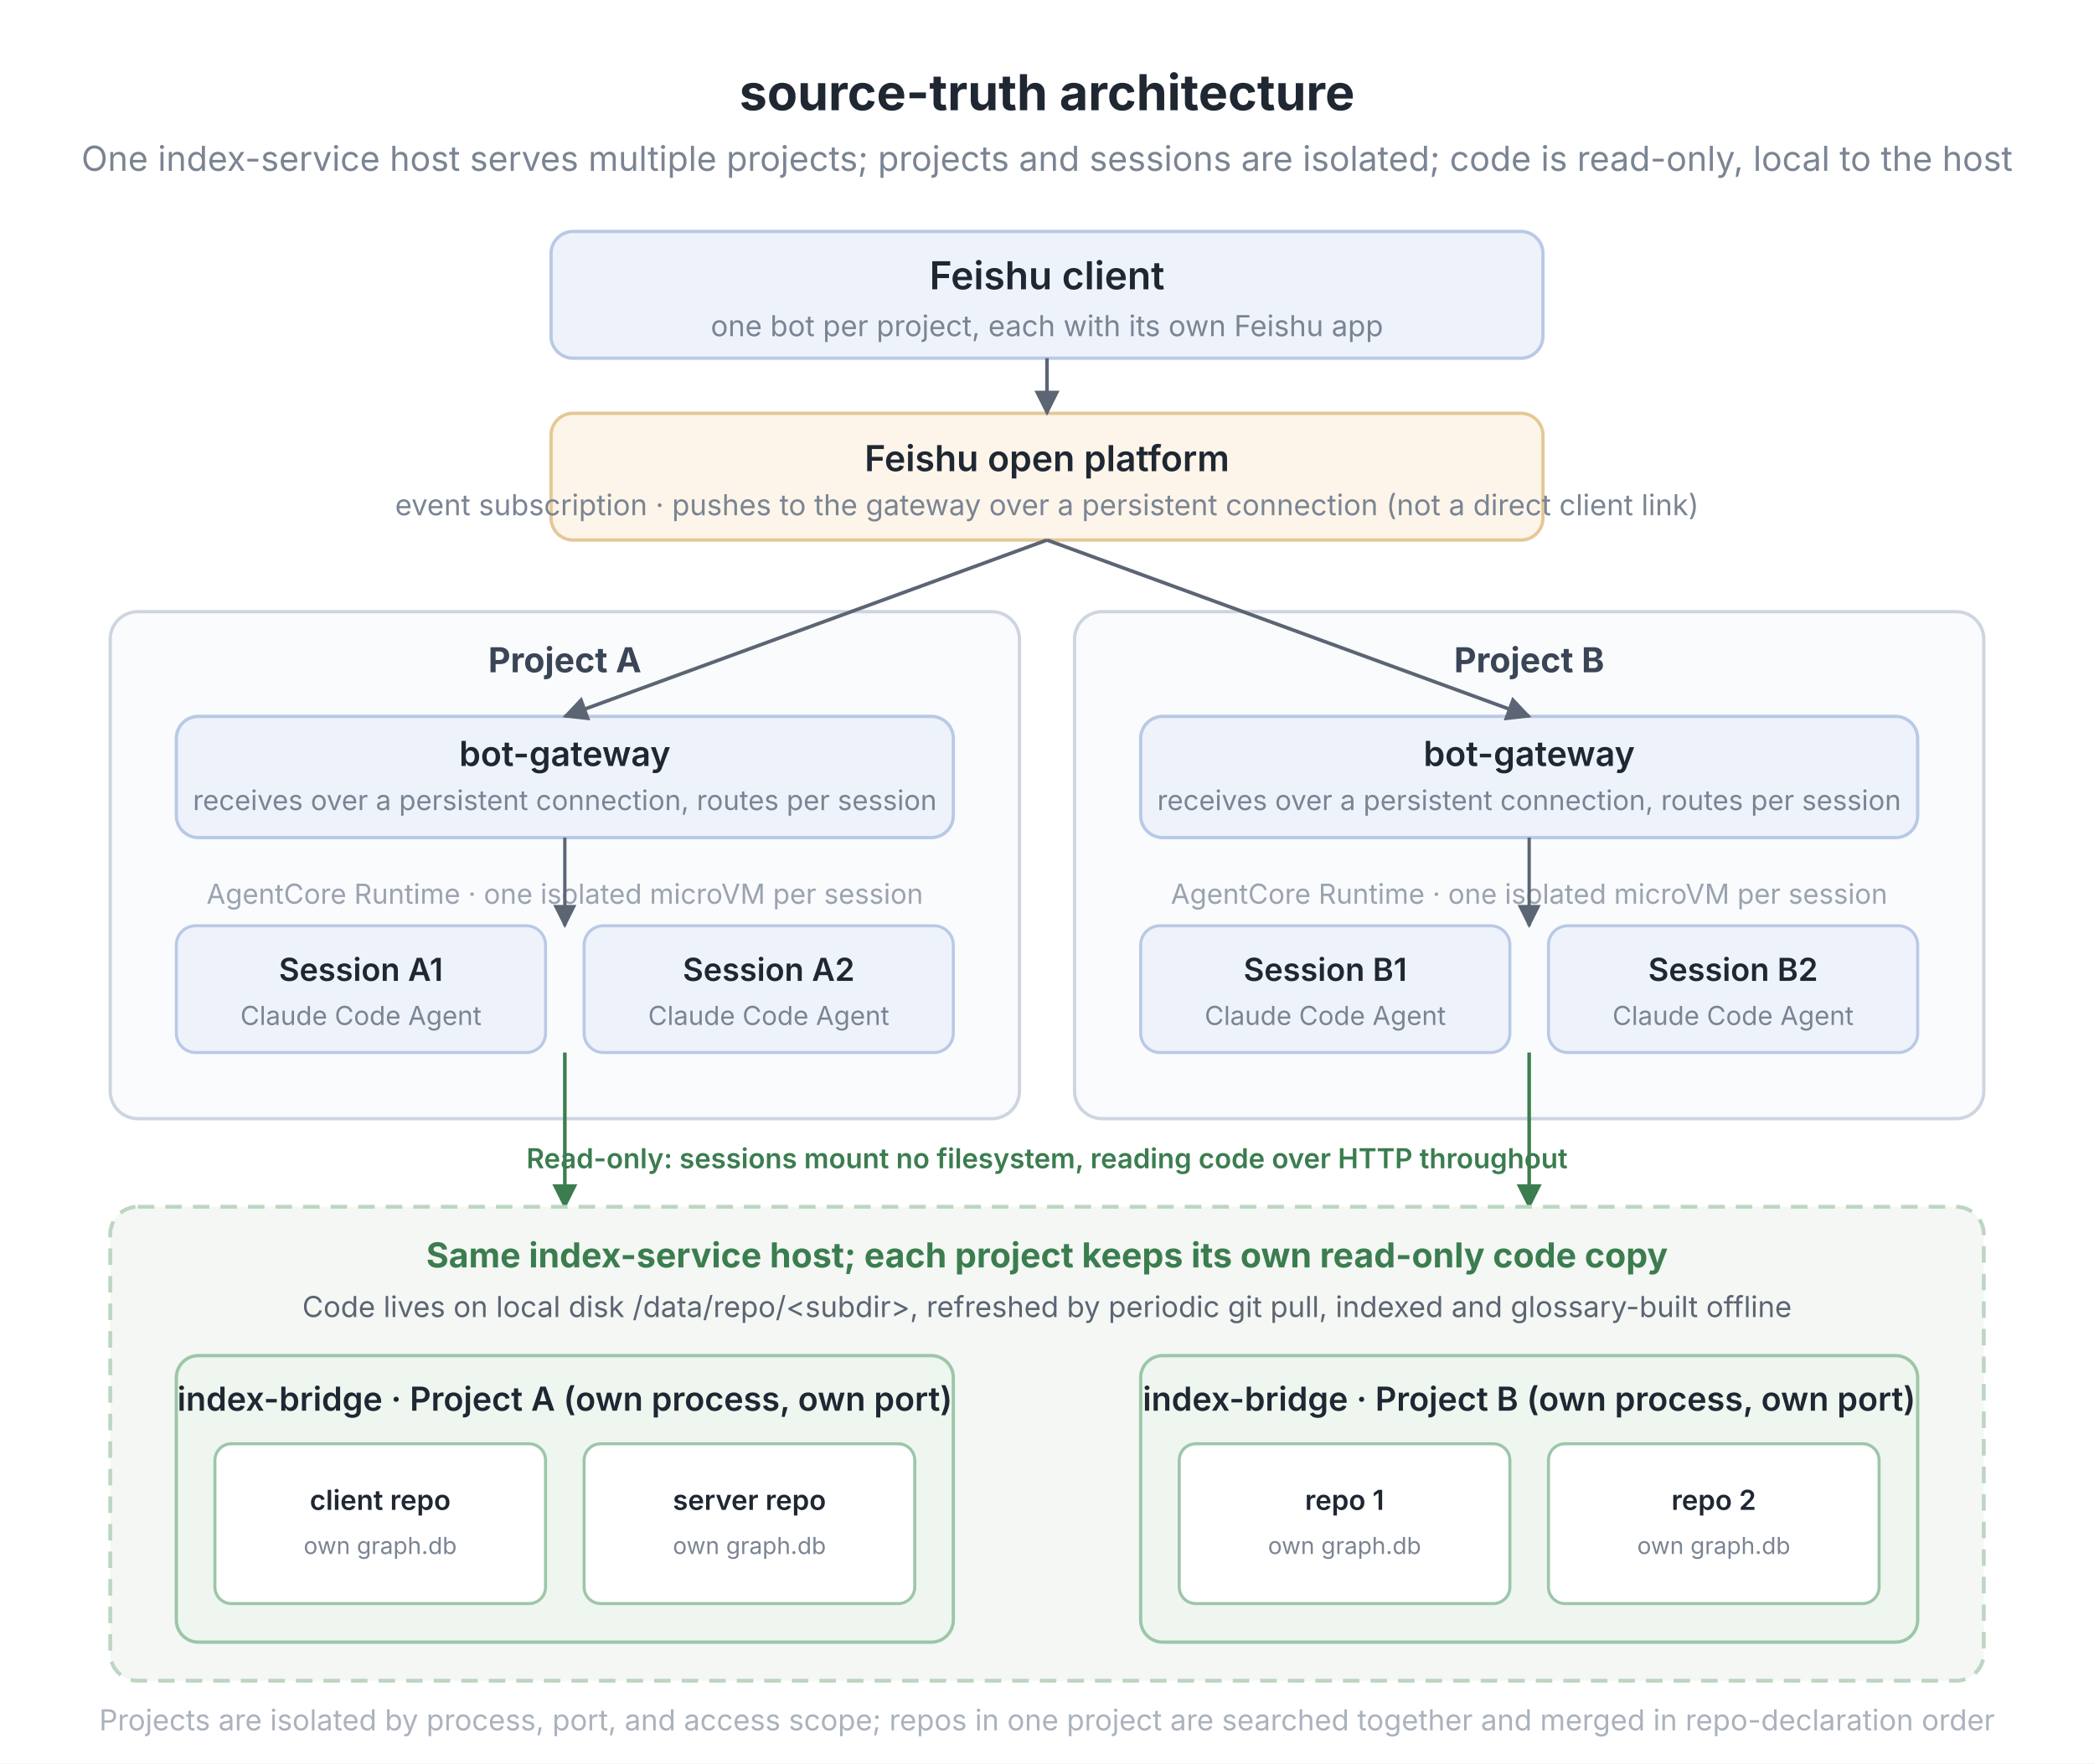
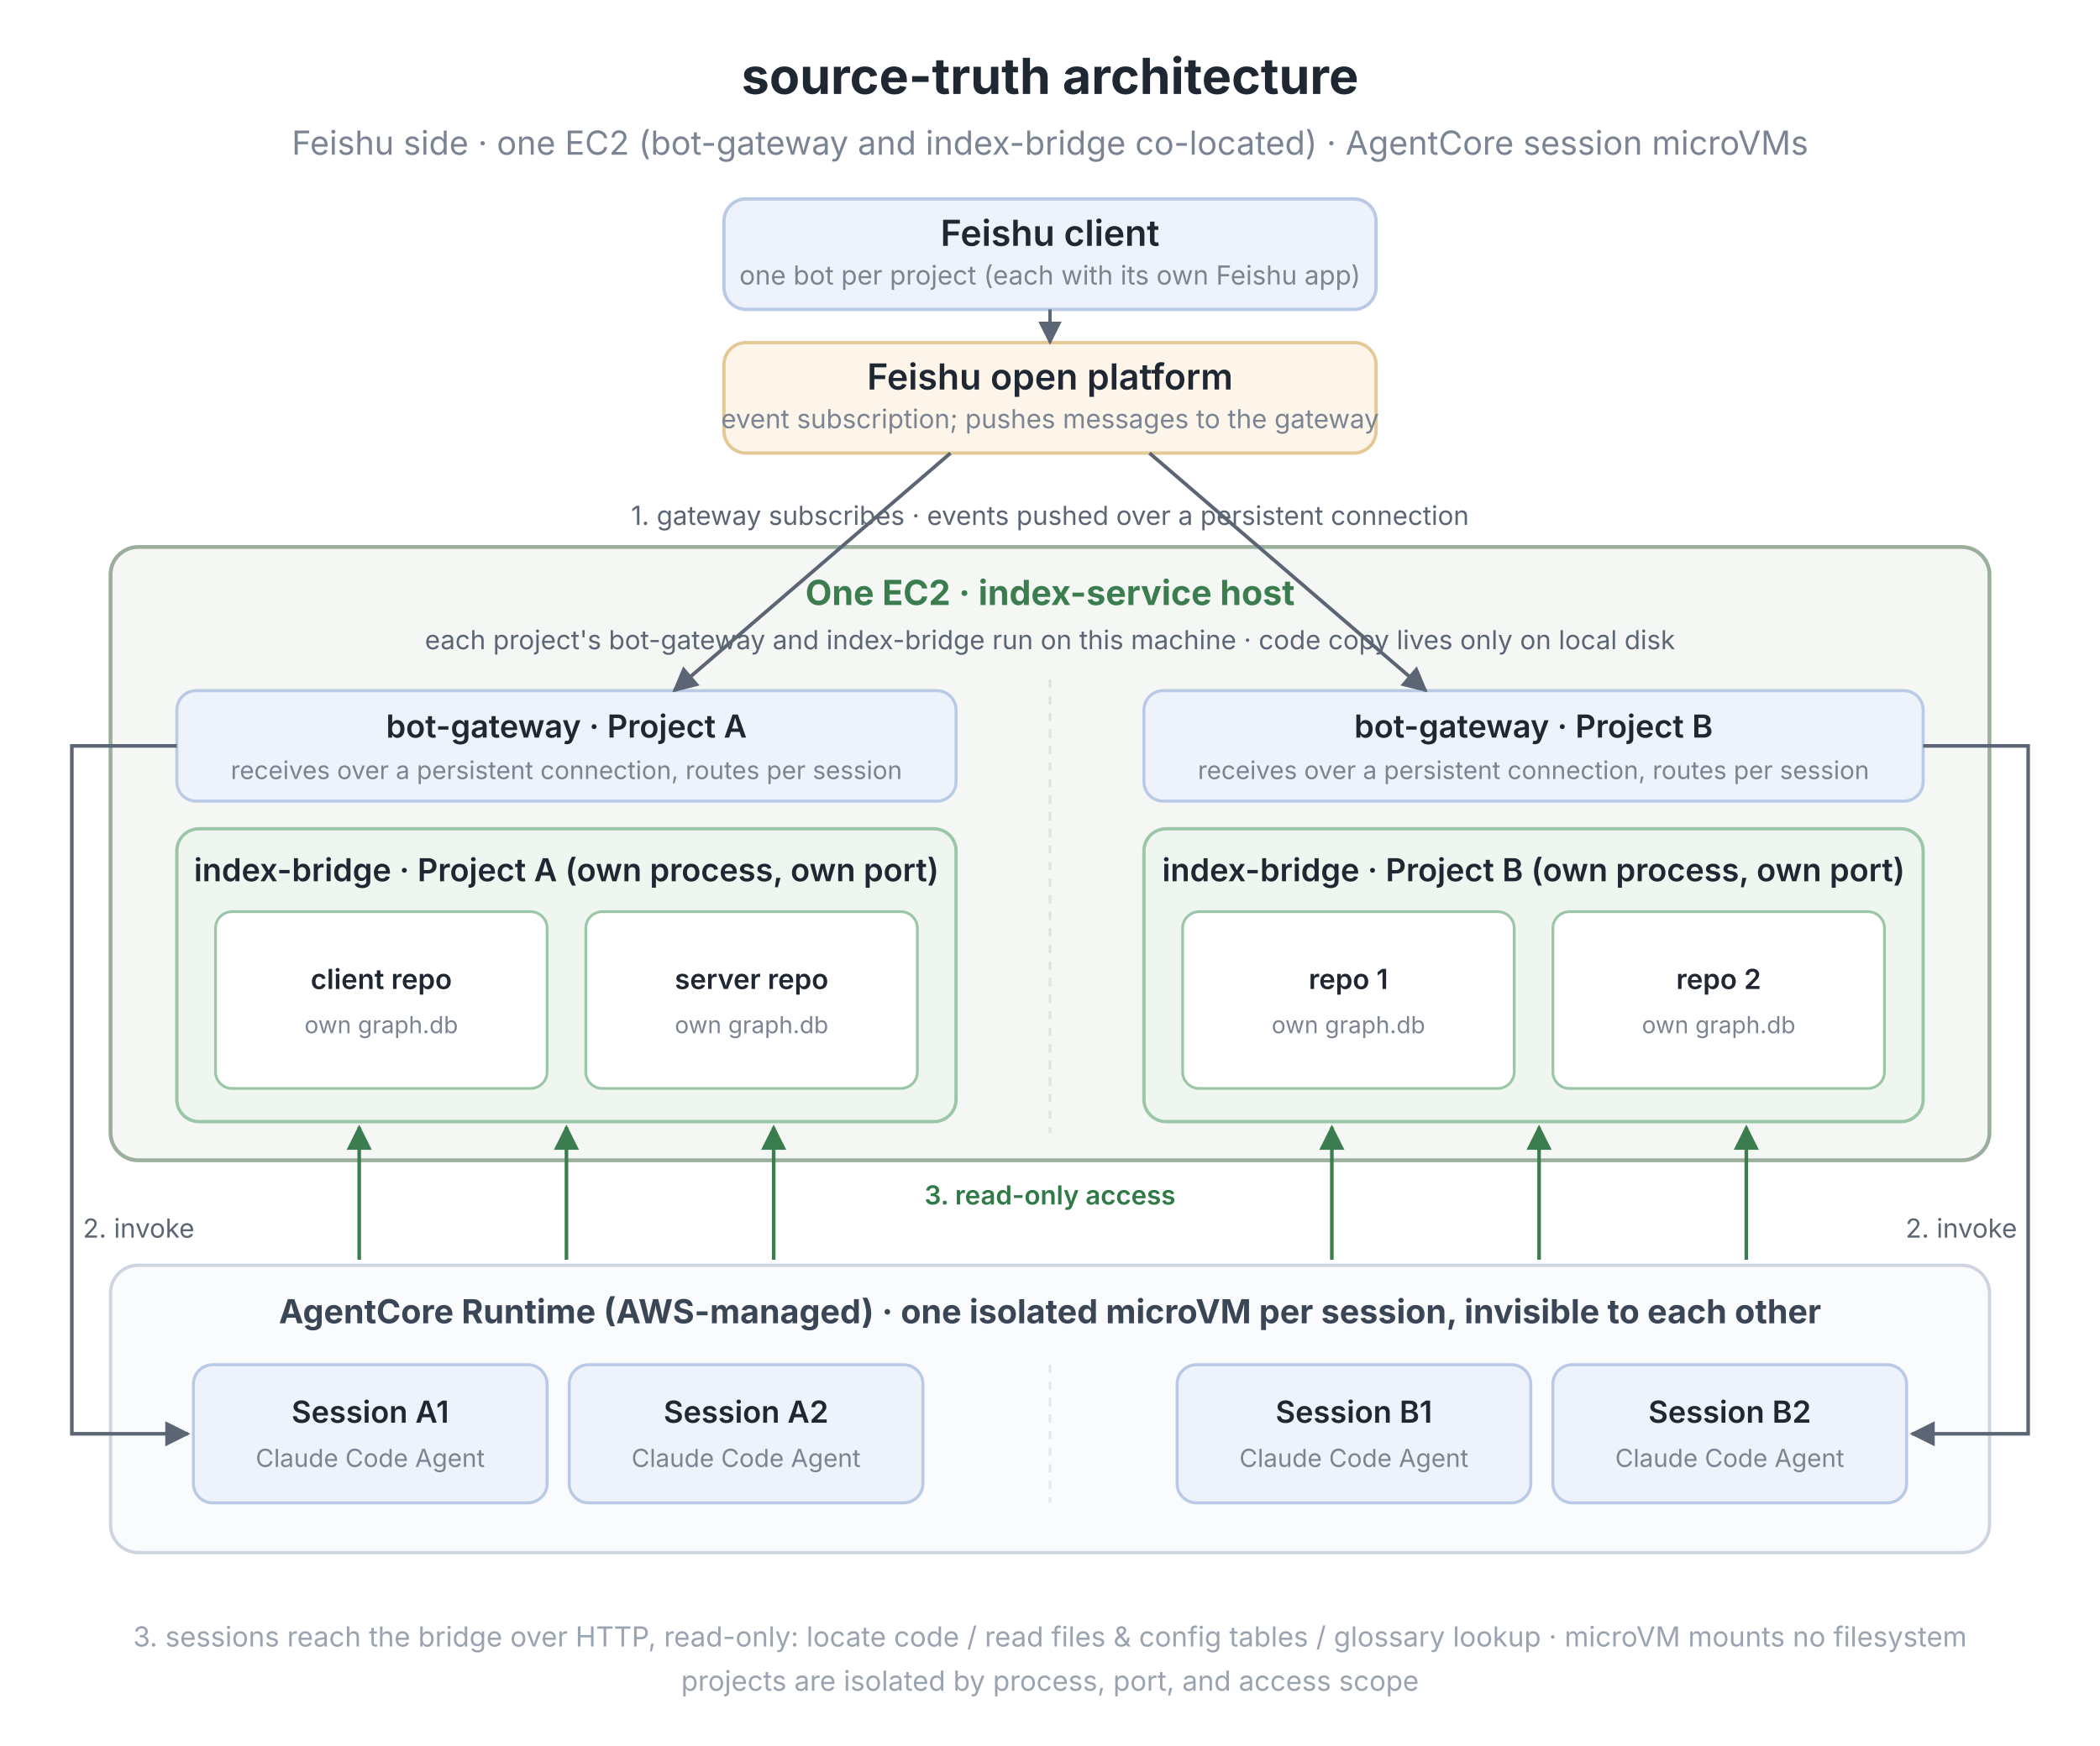
- <svg xmlns="http://www.w3.org/2000/svg" width="760" height="640" viewBox="0 0 760 640" font-family="-apple-system, BlinkMacSystemFont, 'Segoe UI', 'PingFang SC', 'Microsoft YaHei', sans-serif">
+ <svg xmlns="http://www.w3.org/2000/svg" width="760" height="632" viewBox="0 0 760 632" font-family="-apple-system, BlinkMacSystemFont, 'Segoe UI', 'PingFang SC', 'Microsoft YaHei', sans-serif">
  <defs>
    <marker id="arrow" viewBox="0 0 10 10" refX="9" refY="5" markerWidth="7" markerHeight="7" orient="auto-start-reverse">
      <path d="M0,0 L10,5 L0,10 z" fill="#5b6573" />
    </marker>
    <marker id="arrowgreen" viewBox="0 0 10 10" refX="9" refY="5" markerWidth="7" markerHeight="7" orient="auto-start-reverse">
      <path d="M0,0 L10,5 L0,10 z" fill="#3b7d4f" />
    </marker>
  </defs>
-   <rect x="0" y="0" width="760" height="640" fill="#ffffff" />
-   <text x="380" y="40" text-anchor="middle" font-size="18" font-weight="700" fill="#1f2733">source-truth architecture</text>
-   <text x="380" y="62" text-anchor="middle" font-size="12.5" fill="#7a8493">One index-service host serves multiple projects; projects and sessions are isolated; code is read-only, local to the host</text>
-   <rect x="200" y="84" width="360" height="46" rx="8" fill="#eef3fb" stroke="#b9c9e6" stroke-width="1.2" />
-   <text x="380" y="105" text-anchor="middle" font-size="14" font-weight="600" fill="#1f2733">Feishu client</text>
-   <text x="380" y="122" text-anchor="middle" font-size="10.5" fill="#7a8493">one bot per project, each with its own Feishu app</text>
-   <rect x="200" y="150" width="360" height="46" rx="8" fill="#fdf5e9" stroke="#e4c896" stroke-width="1.2" />
-   <text x="380" y="171" text-anchor="middle" font-size="13" font-weight="600" fill="#1f2733">Feishu open platform</text>
-   <text x="380" y="187" text-anchor="middle" font-size="10.5" fill="#7a8493">event subscription · pushes to the gateway over a persistent connection (not a direct client link)</text>
-   <rect x="40" y="222" width="330" height="184" rx="10" fill="#fafbfd" stroke="#cdd5e0" stroke-width="1.2" />
-   <text x="205" y="244" text-anchor="middle" font-size="12.5" font-weight="700" fill="#3a4556">Project A</text>
-   <rect x="390" y="222" width="330" height="184" rx="10" fill="#fafbfd" stroke="#cdd5e0" stroke-width="1.2" />
-   <text x="555" y="244" text-anchor="middle" font-size="12.5" font-weight="700" fill="#3a4556">Project B</text>
-   <rect x="64" y="260" width="282" height="44" rx="8" fill="#eef3fb" stroke="#b9c9e6" stroke-width="1.2" />
-   <text x="205" y="278" text-anchor="middle" font-size="12.5" font-weight="600" fill="#1f2733">bot-gateway</text>
-   <text x="205" y="294" text-anchor="middle" font-size="10" fill="#7a8493">receives over a persistent connection, routes per session</text>
-   <rect x="414" y="260" width="282" height="44" rx="8" fill="#eef3fb" stroke="#b9c9e6" stroke-width="1.2" />
-   <text x="555" y="278" text-anchor="middle" font-size="12.5" font-weight="600" fill="#1f2733">bot-gateway</text>
-   <text x="555" y="294" text-anchor="middle" font-size="10" fill="#7a8493">receives over a persistent connection, routes per session</text>
-   <text x="205" y="328" text-anchor="middle" font-size="10" fill="#9aa3b0">AgentCore Runtime · one isolated microVM per session</text>
-   <rect x="64" y="336" width="134" height="46" rx="7" fill="#eef3fb" stroke="#b9c9e6" stroke-width="1.1" />
-   <text x="131" y="356" text-anchor="middle" font-size="11.5" font-weight="600" fill="#1f2733">Session A1</text>
-   <text x="131" y="372" text-anchor="middle" font-size="9.5" fill="#7a8493">Claude Code Agent</text>
-   <rect x="212" y="336" width="134" height="46" rx="7" fill="#eef3fb" stroke="#b9c9e6" stroke-width="1.1" />
-   <text x="279" y="356" text-anchor="middle" font-size="11.5" font-weight="600" fill="#1f2733">Session A2</text>
-   <text x="279" y="372" text-anchor="middle" font-size="9.5" fill="#7a8493">Claude Code Agent</text>
-   <text x="555" y="328" text-anchor="middle" font-size="10" fill="#9aa3b0">AgentCore Runtime · one isolated microVM per session</text>
-   <rect x="414" y="336" width="134" height="46" rx="7" fill="#eef3fb" stroke="#b9c9e6" stroke-width="1.1" />
-   <text x="481" y="356" text-anchor="middle" font-size="11.5" font-weight="600" fill="#1f2733">Session B1</text>
-   <text x="481" y="372" text-anchor="middle" font-size="9.5" fill="#7a8493">Claude Code Agent</text>
-   <rect x="562" y="336" width="134" height="46" rx="7" fill="#eef3fb" stroke="#b9c9e6" stroke-width="1.1" />
-   <text x="629" y="356" text-anchor="middle" font-size="11.5" font-weight="600" fill="#1f2733">Session B2</text>
-   <text x="629" y="372" text-anchor="middle" font-size="9.5" fill="#7a8493">Claude Code Agent</text>
-   <line x1="380" y1="130" x2="380" y2="150" stroke="#5b6573" stroke-width="1.3" marker-end="url(#arrow)" />
-   <line x1="380" y1="196" x2="205" y2="260" stroke="#5b6573" stroke-width="1.3" marker-end="url(#arrow)" />
-   <line x1="380" y1="196" x2="555" y2="260" stroke="#5b6573" stroke-width="1.3" marker-end="url(#arrow)" />
-   <line x1="205" y1="304" x2="205" y2="336" stroke="#5b6573" stroke-width="1.2" marker-end="url(#arrow)" />
-   <line x1="555" y1="304" x2="555" y2="336" stroke="#5b6573" stroke-width="1.2" marker-end="url(#arrow)" />
-   <text x="380" y="424" text-anchor="middle" font-size="10" fill="#3b7d4f" font-weight="600">Read-only: sessions mount no filesystem, reading code over HTTP throughout</text>
-   <line x1="205" y1="382" x2="205" y2="438" stroke="#3b7d4f" stroke-width="1.3" marker-end="url(#arrowgreen)" />
-   <line x1="555" y1="382" x2="555" y2="438" stroke="#3b7d4f" stroke-width="1.3" marker-end="url(#arrowgreen)" />
-   <rect x="40" y="438" width="680" height="172" rx="10" fill="#f4f7f4" stroke="#bcd6c2" stroke-width="1.4" stroke-dasharray="6,4" />
-   <text x="380" y="460" text-anchor="middle" font-size="12.5" font-weight="700" fill="#3b7d4f">Same index-service host; each project keeps its own read-only code copy</text>
-   <text x="380" y="478" text-anchor="middle" font-size="10.5" fill="#5b6573">Code lives on local disk /data/repo/&lt;subdir&gt;, refreshed by periodic git pull, indexed and glossary-built offline</text>
-   <rect x="64" y="492" width="282" height="104" rx="8" fill="#eef6ef" stroke="#9cc6a8" stroke-width="1.2" />
-   <text x="205" y="512" text-anchor="middle" font-size="12" font-weight="600" fill="#1f2733">index-bridge · Project A (own process, own port)</text>
-   <rect x="78" y="524" width="120" height="58" rx="6" fill="#ffffff" stroke="#9cc6a8" stroke-width="1.1" />
-   <text x="138" y="548" text-anchor="middle" font-size="10" font-weight="600" fill="#1f2733">client repo</text>
-   <text x="138" y="564" text-anchor="middle" font-size="8.5" fill="#7a8493">own graph.db</text>
-   <rect x="212" y="524" width="120" height="58" rx="6" fill="#ffffff" stroke="#9cc6a8" stroke-width="1.1" />
-   <text x="272" y="548" text-anchor="middle" font-size="10" font-weight="600" fill="#1f2733">server repo</text>
-   <text x="272" y="564" text-anchor="middle" font-size="8.5" fill="#7a8493">own graph.db</text>
-   <rect x="414" y="492" width="282" height="104" rx="8" fill="#eef6ef" stroke="#9cc6a8" stroke-width="1.2" />
-   <text x="555" y="512" text-anchor="middle" font-size="12" font-weight="600" fill="#1f2733">index-bridge · Project B (own process, own port)</text>
-   <rect x="428" y="524" width="120" height="58" rx="6" fill="#ffffff" stroke="#9cc6a8" stroke-width="1.1" />
-   <text x="488" y="548" text-anchor="middle" font-size="10" font-weight="600" fill="#1f2733">repo 1</text>
-   <text x="488" y="564" text-anchor="middle" font-size="8.5" fill="#7a8493">own graph.db</text>
-   <rect x="562" y="524" width="120" height="58" rx="6" fill="#ffffff" stroke="#9cc6a8" stroke-width="1.1" />
-   <text x="622" y="548" text-anchor="middle" font-size="10" font-weight="600" fill="#1f2733">repo 2</text>
-   <text x="622" y="564" text-anchor="middle" font-size="8.5" fill="#7a8493">own graph.db</text>
-   <text x="380" y="628" text-anchor="middle" font-size="10.5" fill="#aab2bd">Projects are isolated by process, port, and access scope; repos in one project are searched together and merged in repo-declaration order</text>
+   <rect x="0" y="0" width="760" height="632" fill="#ffffff" />
+   <text x="380" y="34" text-anchor="middle" font-size="18" font-weight="700" fill="#1f2733">source-truth architecture</text>
+   <text x="380" y="56" text-anchor="middle" font-size="12" fill="#7a8493">Feishu side · one EC2 (bot-gateway and index-bridge co-located) · AgentCore session microVMs</text>
+   <rect x="262" y="72" width="236" height="40" rx="8" fill="#eef3fb" stroke="#b9c9e6" stroke-width="1.2" />
+   <text x="380" y="89" text-anchor="middle" font-size="13" font-weight="600" fill="#1f2733">Feishu client</text>
+   <text x="380" y="103" text-anchor="middle" font-size="9.5" fill="#7a8493">one bot per project (each with its own Feishu app)</text>
+   <rect x="262" y="124" width="236" height="40" rx="8" fill="#fdf5e9" stroke="#e4c896" stroke-width="1.2" />
+   <text x="380" y="141" text-anchor="middle" font-size="13" font-weight="600" fill="#1f2733">Feishu open platform</text>
+   <text x="380" y="155" text-anchor="middle" font-size="9.5" fill="#7a8493">event subscription; pushes messages to the gateway</text>
+   <line x1="380" y1="112" x2="380" y2="124" stroke="#5b6573" stroke-width="1.2" marker-end="url(#arrow)" />
+   <rect x="40" y="198" width="680" height="222" rx="10" fill="#f4f7f4" stroke="#9cae9c" stroke-width="1.4" />
+   <text x="380" y="219" text-anchor="middle" font-size="12.5" font-weight="700" fill="#3b7d4f">One EC2 · index-service host</text>
+   <text x="380" y="235" text-anchor="middle" font-size="9.5" fill="#5b6573">each project's bot-gateway and index-bridge run on this machine · code copy lives only on local disk</text>
+   <line x1="380" y1="246" x2="380" y2="410" stroke="#dde5dd" stroke-width="1" stroke-dasharray="3,3" />
+   <rect x="64" y="250" width="282" height="40" rx="7" fill="#eef3fb" stroke="#b9c9e6" stroke-width="1.1" />
+   <text x="205" y="267" text-anchor="middle" font-size="11.5" font-weight="600" fill="#1f2733">bot-gateway · Project A</text>
+   <text x="205" y="282" text-anchor="middle" font-size="9" fill="#7a8493">receives over a persistent connection, routes per session</text>
+   <rect x="414" y="250" width="282" height="40" rx="7" fill="#eef3fb" stroke="#b9c9e6" stroke-width="1.1" />
+   <text x="555" y="267" text-anchor="middle" font-size="11.5" font-weight="600" fill="#1f2733">bot-gateway · Project B</text>
+   <text x="555" y="282" text-anchor="middle" font-size="9" fill="#7a8493">receives over a persistent connection, routes per session</text>
+   <rect x="64" y="300" width="282" height="106" rx="8" fill="#eef6ef" stroke="#9cc6a8" stroke-width="1.2" />
+   <text x="205" y="319" text-anchor="middle" font-size="11.5" font-weight="600" fill="#1f2733">index-bridge · Project A (own process, own port)</text>
+   <rect x="78" y="330" width="120" height="64" rx="6" fill="#ffffff" stroke="#9cc6a8" stroke-width="1" />
+   <text x="138" y="358" text-anchor="middle" font-size="10" font-weight="600" fill="#1f2733">client repo</text>
+   <text x="138" y="374" text-anchor="middle" font-size="8.5" fill="#7a8493">own graph.db</text>
+   <rect x="212" y="330" width="120" height="64" rx="6" fill="#ffffff" stroke="#9cc6a8" stroke-width="1" />
+   <text x="272" y="358" text-anchor="middle" font-size="10" font-weight="600" fill="#1f2733">server repo</text>
+   <text x="272" y="374" text-anchor="middle" font-size="8.5" fill="#7a8493">own graph.db</text>
+   <rect x="414" y="300" width="282" height="106" rx="8" fill="#eef6ef" stroke="#9cc6a8" stroke-width="1.2" />
+   <text x="555" y="319" text-anchor="middle" font-size="11.5" font-weight="600" fill="#1f2733">index-bridge · Project B (own process, own port)</text>
+   <rect x="428" y="330" width="120" height="64" rx="6" fill="#ffffff" stroke="#9cc6a8" stroke-width="1" />
+   <text x="488" y="358" text-anchor="middle" font-size="10" font-weight="600" fill="#1f2733">repo 1</text>
+   <text x="488" y="374" text-anchor="middle" font-size="8.5" fill="#7a8493">own graph.db</text>
+   <rect x="562" y="330" width="120" height="64" rx="6" fill="#ffffff" stroke="#9cc6a8" stroke-width="1" />
+   <text x="622" y="358" text-anchor="middle" font-size="10" font-weight="600" fill="#1f2733">repo 2</text>
+   <text x="622" y="374" text-anchor="middle" font-size="8.5" fill="#7a8493">own graph.db</text>
+   <rect x="40" y="458" width="680" height="104" rx="10" fill="#fafbfd" stroke="#cdd5e0" stroke-width="1.2" />
+   <text x="380" y="479" text-anchor="middle" font-size="12" font-weight="700" fill="#3a4556">AgentCore Runtime (AWS-managed) · one isolated microVM per session, invisible to each other</text>
+   <rect x="70" y="494" width="128" height="50" rx="7" fill="#eef3fb" stroke="#b9c9e6" stroke-width="1.1" />
+   <text x="134" y="515" text-anchor="middle" font-size="11" font-weight="600" fill="#1f2733">Session A1</text>
+   <text x="134" y="531" text-anchor="middle" font-size="9" fill="#7a8493">Claude Code Agent</text>
+   <rect x="206" y="494" width="128" height="50" rx="7" fill="#eef3fb" stroke="#b9c9e6" stroke-width="1.1" />
+   <text x="270" y="515" text-anchor="middle" font-size="11" font-weight="600" fill="#1f2733">Session A2</text>
+   <text x="270" y="531" text-anchor="middle" font-size="9" fill="#7a8493">Claude Code Agent</text>
+   <rect x="426" y="494" width="128" height="50" rx="7" fill="#eef3fb" stroke="#b9c9e6" stroke-width="1.1" />
+   <text x="490" y="515" text-anchor="middle" font-size="11" font-weight="600" fill="#1f2733">Session B1</text>
+   <text x="490" y="531" text-anchor="middle" font-size="9" fill="#7a8493">Claude Code Agent</text>
+   <rect x="562" y="494" width="128" height="50" rx="7" fill="#eef3fb" stroke="#b9c9e6" stroke-width="1.1" />
+   <text x="626" y="515" text-anchor="middle" font-size="11" font-weight="600" fill="#1f2733">Session B2</text>
+   <text x="626" y="531" text-anchor="middle" font-size="9" fill="#7a8493">Claude Code Agent</text>
+   <line x1="380" y1="494" x2="380" y2="544" stroke="#e4e8ee" stroke-width="1" stroke-dasharray="3,3" />
+   <line x1="344" y1="164" x2="244" y2="250" stroke="#5b6573" stroke-width="1.3" marker-end="url(#arrow)" />
+   <line x1="416" y1="164" x2="516" y2="250" stroke="#5b6573" stroke-width="1.3" marker-end="url(#arrow)" />
+   <text x="380" y="190" text-anchor="middle" font-size="9.5" fill="#5b6573">1. gateway subscribes · events pushed over a persistent connection</text>
+   <path d="M64 270 H26 V519 H68" fill="none" stroke="#5b6573" stroke-width="1.3" marker-end="url(#arrow)" />
+   <text x="30" y="448" font-size="9.5" fill="#5b6573">2. invoke</text>
+   <path d="M696 270 H734 V519 H692" fill="none" stroke="#5b6573" stroke-width="1.3" marker-end="url(#arrow)" />
+   <text x="730" y="448" text-anchor="end" font-size="9.5" fill="#5b6573">2. invoke</text>
+   <line x1="130" y1="456" x2="130" y2="408" stroke="#3b7d4f" stroke-width="1.3" marker-end="url(#arrowgreen)" />
+   <line x1="205" y1="456" x2="205" y2="408" stroke="#3b7d4f" stroke-width="1.3" marker-end="url(#arrowgreen)" />
+   <line x1="280" y1="456" x2="280" y2="408" stroke="#3b7d4f" stroke-width="1.3" marker-end="url(#arrowgreen)" />
+   <line x1="482" y1="456" x2="482" y2="408" stroke="#3b7d4f" stroke-width="1.3" marker-end="url(#arrowgreen)" />
+   <line x1="557" y1="456" x2="557" y2="408" stroke="#3b7d4f" stroke-width="1.3" marker-end="url(#arrowgreen)" />
+   <line x1="632" y1="456" x2="632" y2="408" stroke="#3b7d4f" stroke-width="1.3" marker-end="url(#arrowgreen)" />
+   <text x="380" y="436" text-anchor="middle" font-size="9.5" fill="#2f7a47" font-weight="600">3. read-only access</text>
+   <text x="380" y="596" text-anchor="middle" font-size="10" fill="#9aa3b0">3. sessions reach the bridge over HTTP, read-only: locate code / read files &amp; config tables / glossary lookup · microVM mounts no filesystem</text>
+   <text x="380" y="612" text-anchor="middle" font-size="10" fill="#9aa3b0">projects are isolated by process, port, and access scope</text>
</svg>
